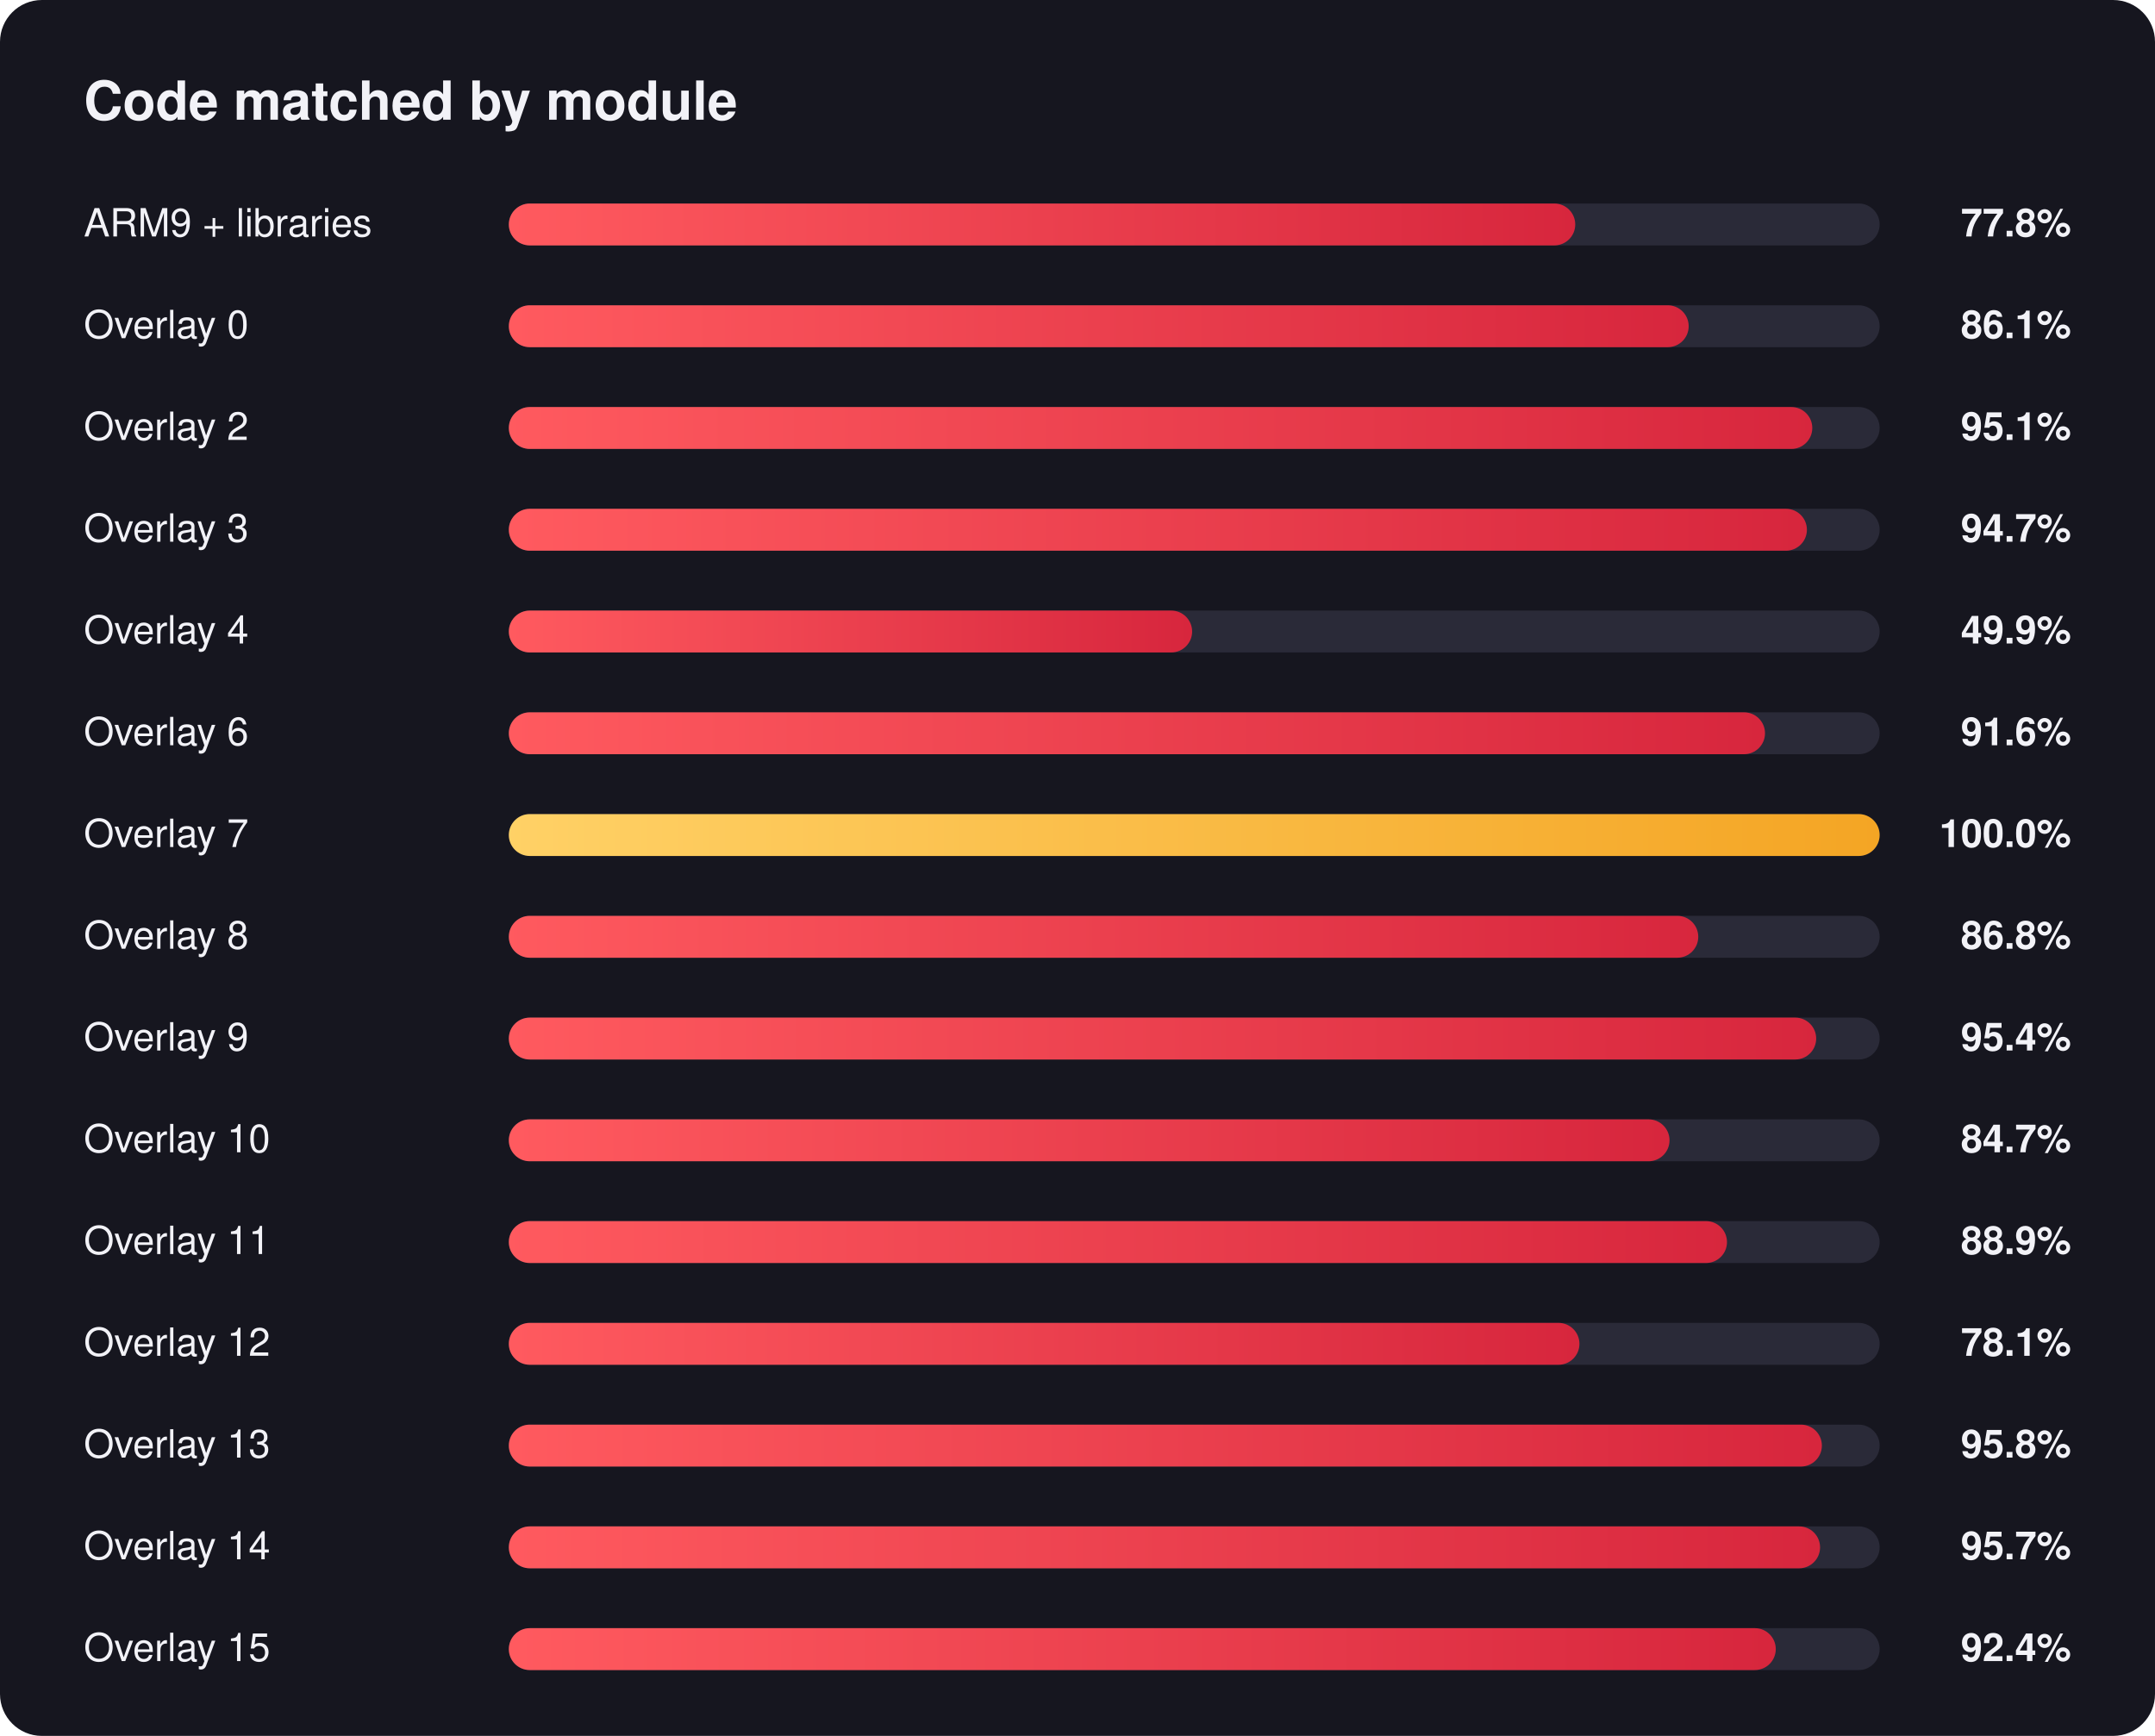
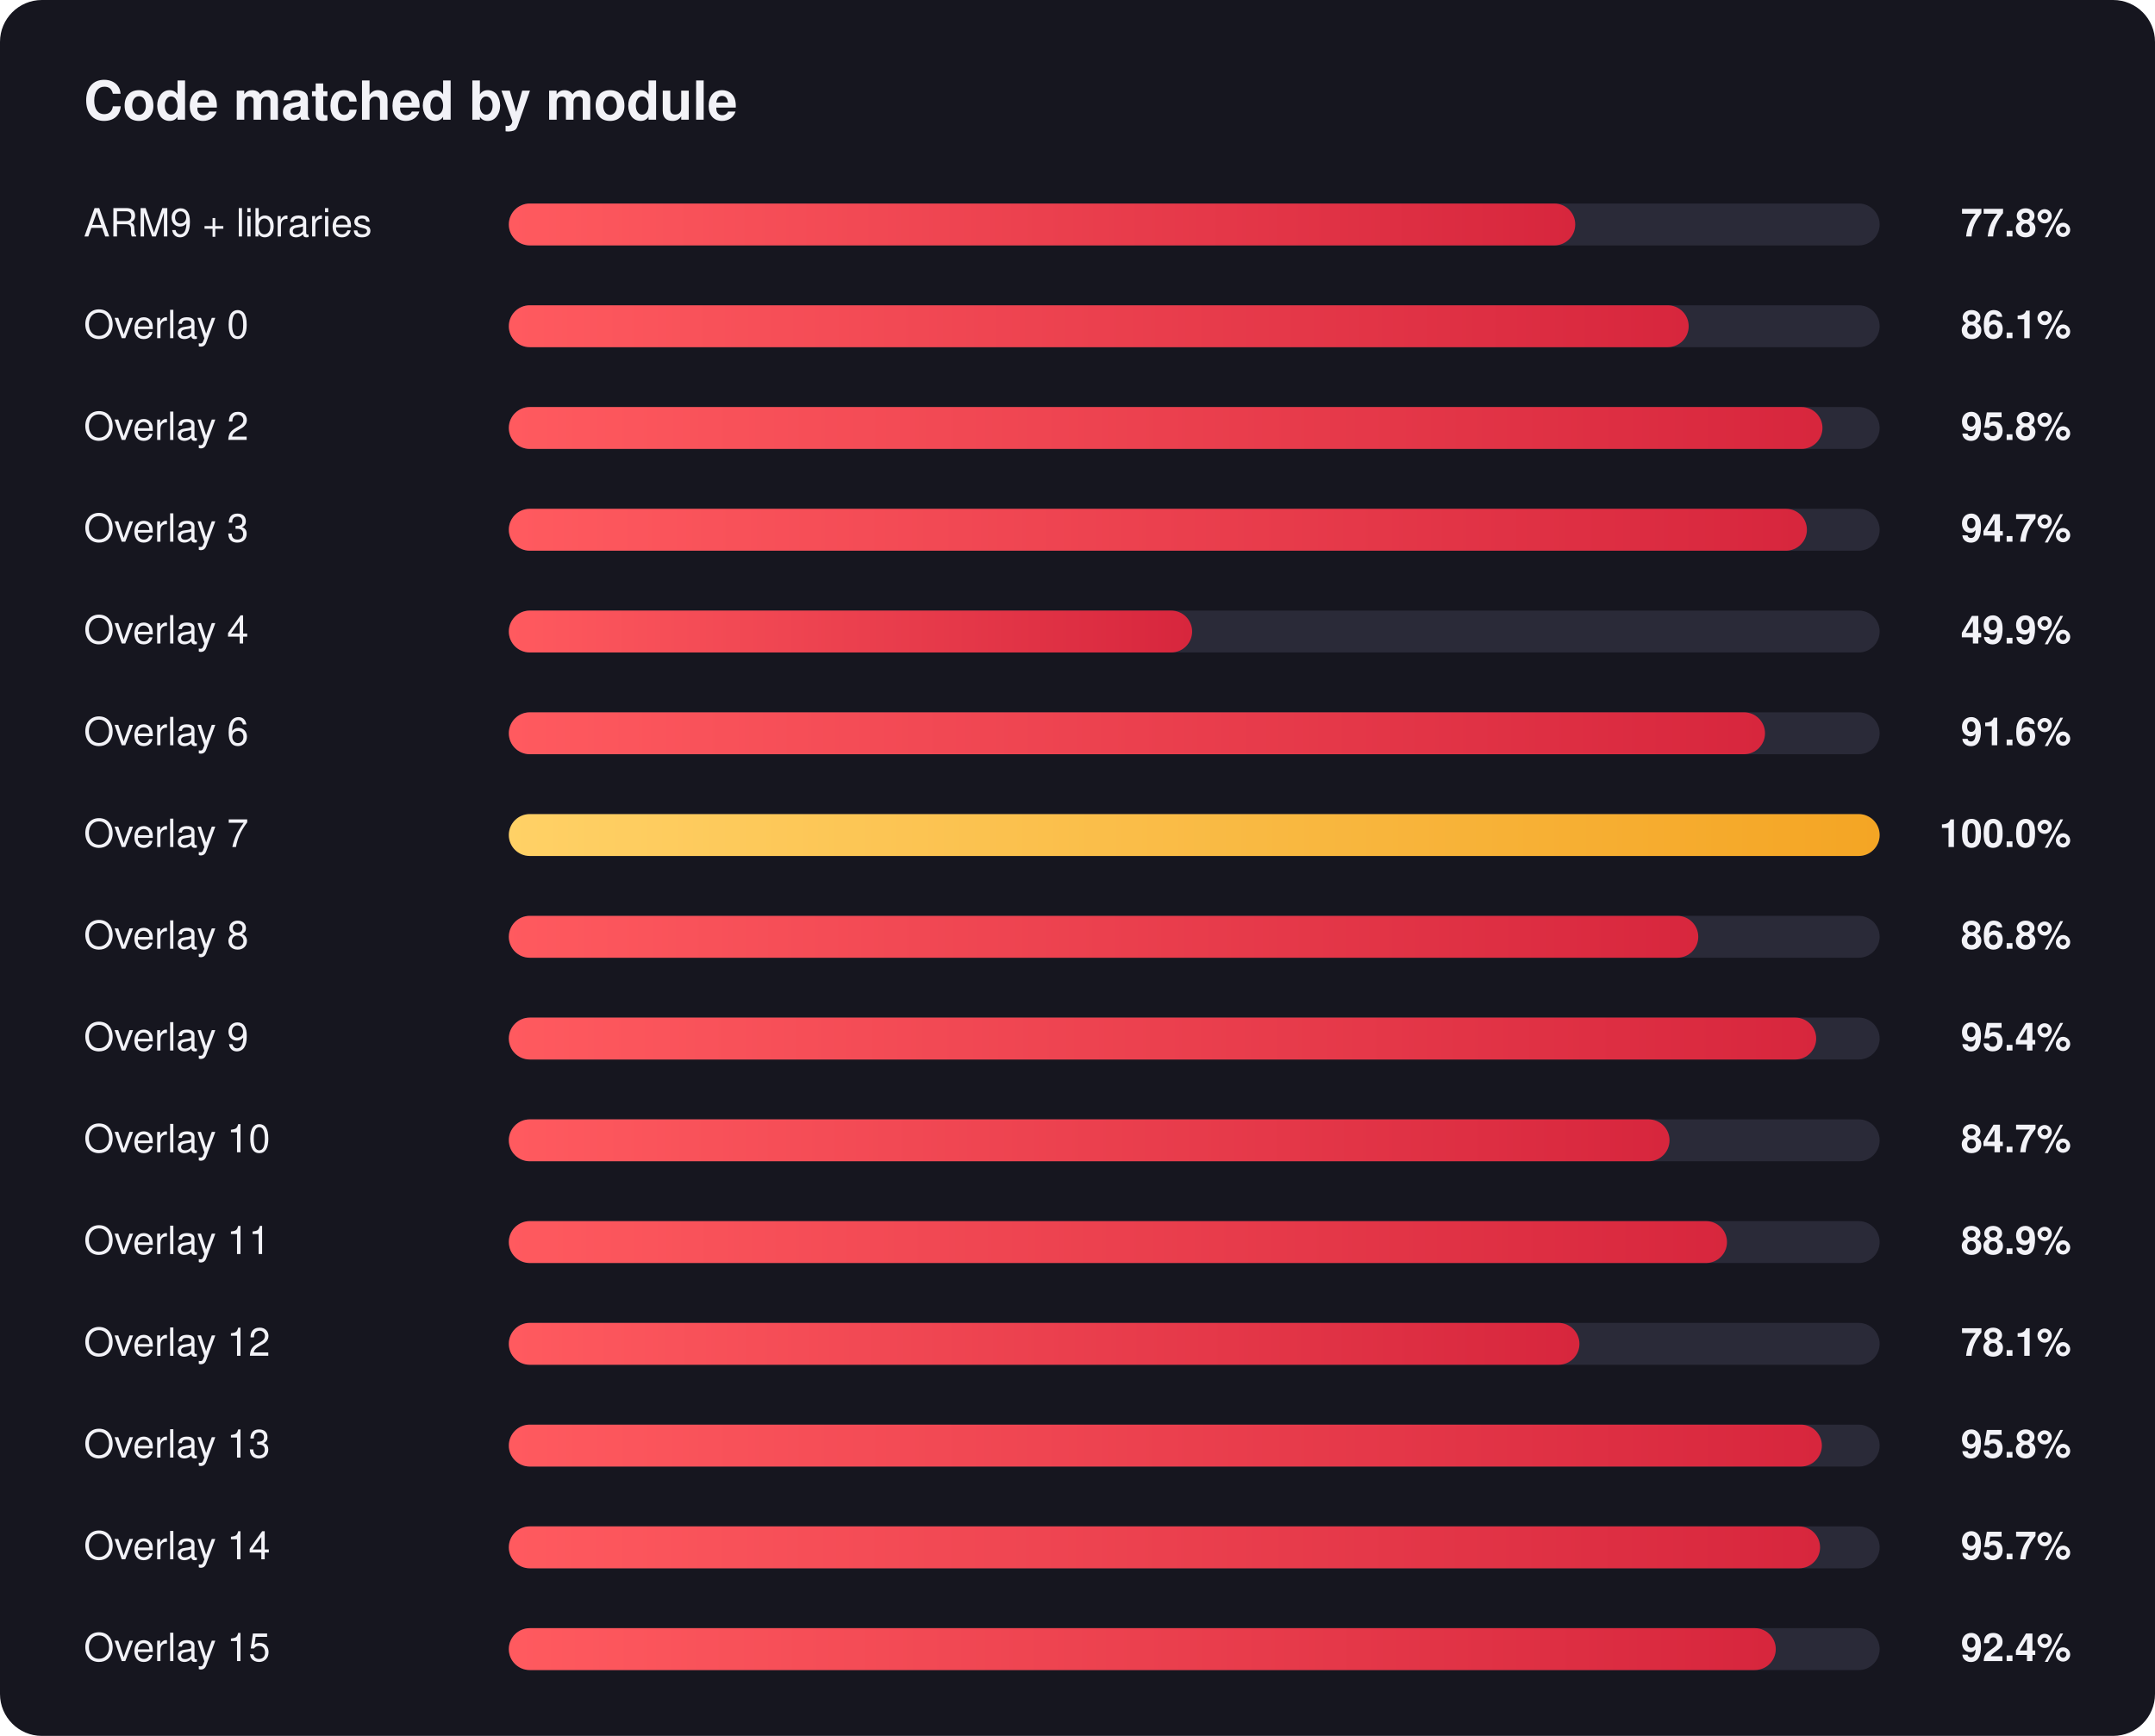
<svg xmlns="http://www.w3.org/2000/svg" width="720" height="580" viewBox="0 0 720 580" font-family="Segoe UI, Helvetica, Arial, sans-serif">
  <defs>
    <linearGradient id="red" x1="0" x2="1" y1="0" y2="0">
      <stop offset="0" stop-color="#ff5a5f" />
      <stop offset="1" stop-color="#d7263d" />
    </linearGradient>
    <linearGradient id="gold" x1="0" x2="1" y1="0" y2="0">
      <stop offset="0" stop-color="#ffd166" />
      <stop offset="1" stop-color="#f4a524" />
    </linearGradient>
  </defs>
  <rect width="720" height="580" rx="14" fill="#16161f" />
  <text x="28" y="40" fill="#f2f2f7" font-size="18" font-weight="700">Code matched by module</text>
  <text x="28" y="79" fill="#f2f2f7" font-size="13">ARM9 + libraries</text>
  <text x="692" y="79" fill="#f2f2f7" font-size="13" font-weight="600" text-anchor="end">77.8%</text>
  <rect x="170" y="68" width="458" height="14" rx="7.0" fill="#2a2a38" />
  <rect x="170" y="68" width="356.3" height="14" rx="7.0" fill="url(#red)" />
  <text x="28" y="113" fill="#f2f2f7" font-size="13">Overlay 0</text>
  <text x="692" y="113" fill="#f2f2f7" font-size="13" font-weight="600" text-anchor="end">86.1%</text>
  <rect x="170" y="102" width="458" height="14" rx="7.0" fill="#2a2a38" />
  <rect x="170" y="102" width="394.2" height="14" rx="7.0" fill="url(#red)" />
  <text x="28" y="147" fill="#f2f2f7" font-size="13">Overlay 2</text>
-   <text x="692" y="147" fill="#f2f2f7" font-size="13" font-weight="600" text-anchor="end">95.1%</text>
+   <text x="692" y="147" fill="#f2f2f7" font-size="13" font-weight="600" text-anchor="end">95.8%</text>
  <rect x="170" y="136" width="458" height="14" rx="7.0" fill="#2a2a38" />
-   <rect x="170" y="136" width="435.5" height="14" rx="7.0" fill="url(#red)" />
+   <rect x="170" y="136" width="438.9" height="14" rx="7.0" fill="url(#red)" />
  <text x="28" y="181" fill="#f2f2f7" font-size="13">Overlay 3</text>
  <text x="692" y="181" fill="#f2f2f7" font-size="13" font-weight="600" text-anchor="end">94.7%</text>
  <rect x="170" y="170" width="458" height="14" rx="7.0" fill="#2a2a38" />
  <rect x="170" y="170" width="433.7" height="14" rx="7.0" fill="url(#red)" />
  <text x="28" y="215" fill="#f2f2f7" font-size="13">Overlay 4</text>
  <text x="692" y="215" fill="#f2f2f7" font-size="13" font-weight="600" text-anchor="end">49.9%</text>
  <rect x="170" y="204" width="458" height="14" rx="7.0" fill="#2a2a38" />
  <rect x="170" y="204" width="228.3" height="14" rx="7.0" fill="url(#red)" />
  <text x="28" y="249" fill="#f2f2f7" font-size="13">Overlay 6</text>
  <text x="692" y="249" fill="#f2f2f7" font-size="13" font-weight="600" text-anchor="end">91.6%</text>
  <rect x="170" y="238" width="458" height="14" rx="7.0" fill="#2a2a38" />
  <rect x="170" y="238" width="419.7" height="14" rx="7.0" fill="url(#red)" />
  <text x="28" y="283" fill="#f2f2f7" font-size="13">Overlay 7</text>
  <text x="692" y="283" fill="#f2f2f7" font-size="13" font-weight="600" text-anchor="end">100.0%</text>
  <rect x="170" y="272" width="458" height="14" rx="7.0" fill="#2a2a38" />
  <rect x="170" y="272" width="458.0" height="14" rx="7.0" fill="url(#gold)" />
  <text x="28" y="317" fill="#f2f2f7" font-size="13">Overlay 8</text>
  <text x="692" y="317" fill="#f2f2f7" font-size="13" font-weight="600" text-anchor="end">86.8%</text>
  <rect x="170" y="306" width="458" height="14" rx="7.0" fill="#2a2a38" />
  <rect x="170" y="306" width="397.4" height="14" rx="7.0" fill="url(#red)" />
  <text x="28" y="351" fill="#f2f2f7" font-size="13">Overlay 9</text>
  <text x="692" y="351" fill="#f2f2f7" font-size="13" font-weight="600" text-anchor="end">95.4%</text>
  <rect x="170" y="340" width="458" height="14" rx="7.0" fill="#2a2a38" />
  <rect x="170" y="340" width="436.8" height="14" rx="7.0" fill="url(#red)" />
  <text x="28" y="385" fill="#f2f2f7" font-size="13">Overlay 10</text>
  <text x="692" y="385" fill="#f2f2f7" font-size="13" font-weight="600" text-anchor="end">84.7%</text>
  <rect x="170" y="374" width="458" height="14" rx="7.0" fill="#2a2a38" />
  <rect x="170" y="374" width="387.8" height="14" rx="7.0" fill="url(#red)" />
  <text x="28" y="419" fill="#f2f2f7" font-size="13">Overlay 11</text>
  <text x="692" y="419" fill="#f2f2f7" font-size="13" font-weight="600" text-anchor="end">88.9%</text>
  <rect x="170" y="408" width="458" height="14" rx="7.0" fill="#2a2a38" />
  <rect x="170" y="408" width="407.0" height="14" rx="7.0" fill="url(#red)" />
  <text x="28" y="453" fill="#f2f2f7" font-size="13">Overlay 12</text>
  <text x="692" y="453" fill="#f2f2f7" font-size="13" font-weight="600" text-anchor="end">78.1%</text>
  <rect x="170" y="442" width="458" height="14" rx="7.0" fill="#2a2a38" />
  <rect x="170" y="442" width="357.7" height="14" rx="7.0" fill="url(#red)" />
  <text x="28" y="487" fill="#f2f2f7" font-size="13">Overlay 13</text>
  <text x="692" y="487" fill="#f2f2f7" font-size="13" font-weight="600" text-anchor="end">95.8%</text>
  <rect x="170" y="476" width="458" height="14" rx="7.0" fill="#2a2a38" />
  <rect x="170" y="476" width="438.7" height="14" rx="7.0" fill="url(#red)" />
  <text x="28" y="521" fill="#f2f2f7" font-size="13">Overlay 14</text>
  <text x="692" y="521" fill="#f2f2f7" font-size="13" font-weight="600" text-anchor="end">95.7%</text>
  <rect x="170" y="510" width="458" height="14" rx="7.0" fill="#2a2a38" />
  <rect x="170" y="510" width="438.1" height="14" rx="7.0" fill="url(#red)" />
  <text x="28" y="555" fill="#f2f2f7" font-size="13">Overlay 15</text>
  <text x="692" y="555" fill="#f2f2f7" font-size="13" font-weight="600" text-anchor="end">92.4%</text>
  <rect x="170" y="544" width="458" height="14" rx="7.0" fill="#2a2a38" />
  <rect x="170" y="544" width="423.3" height="14" rx="7.0" fill="url(#red)" />
</svg>
